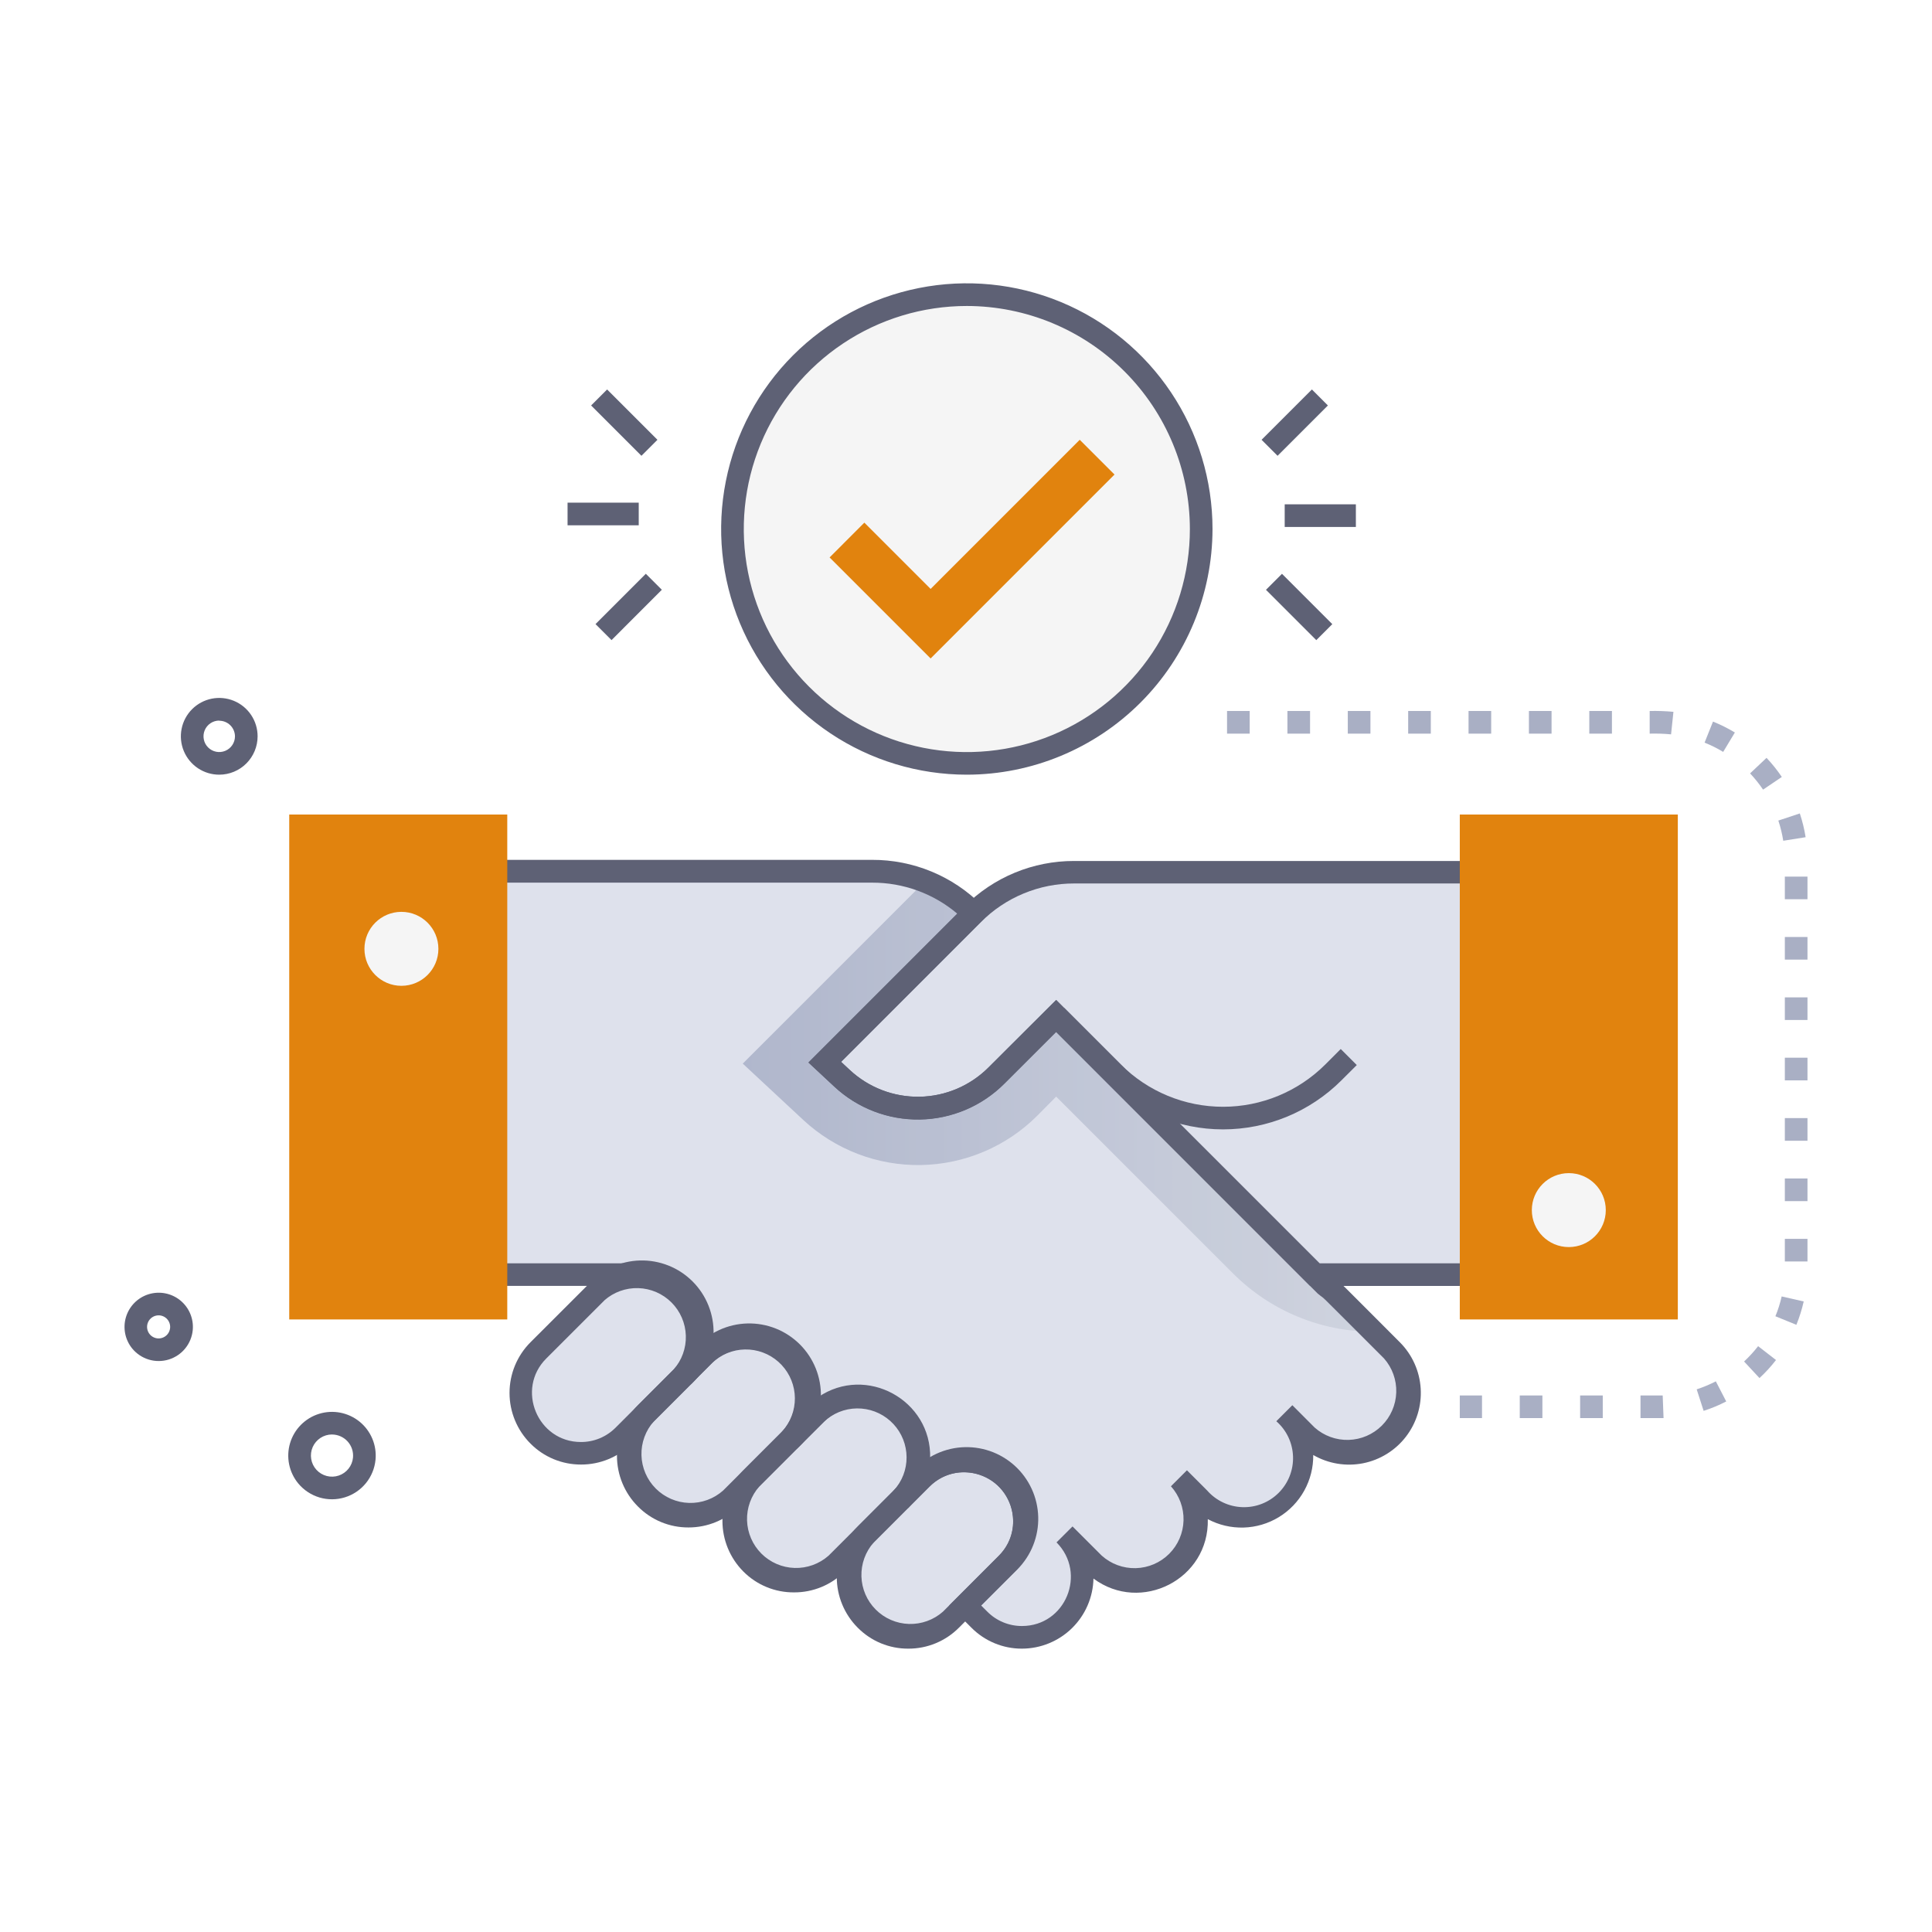
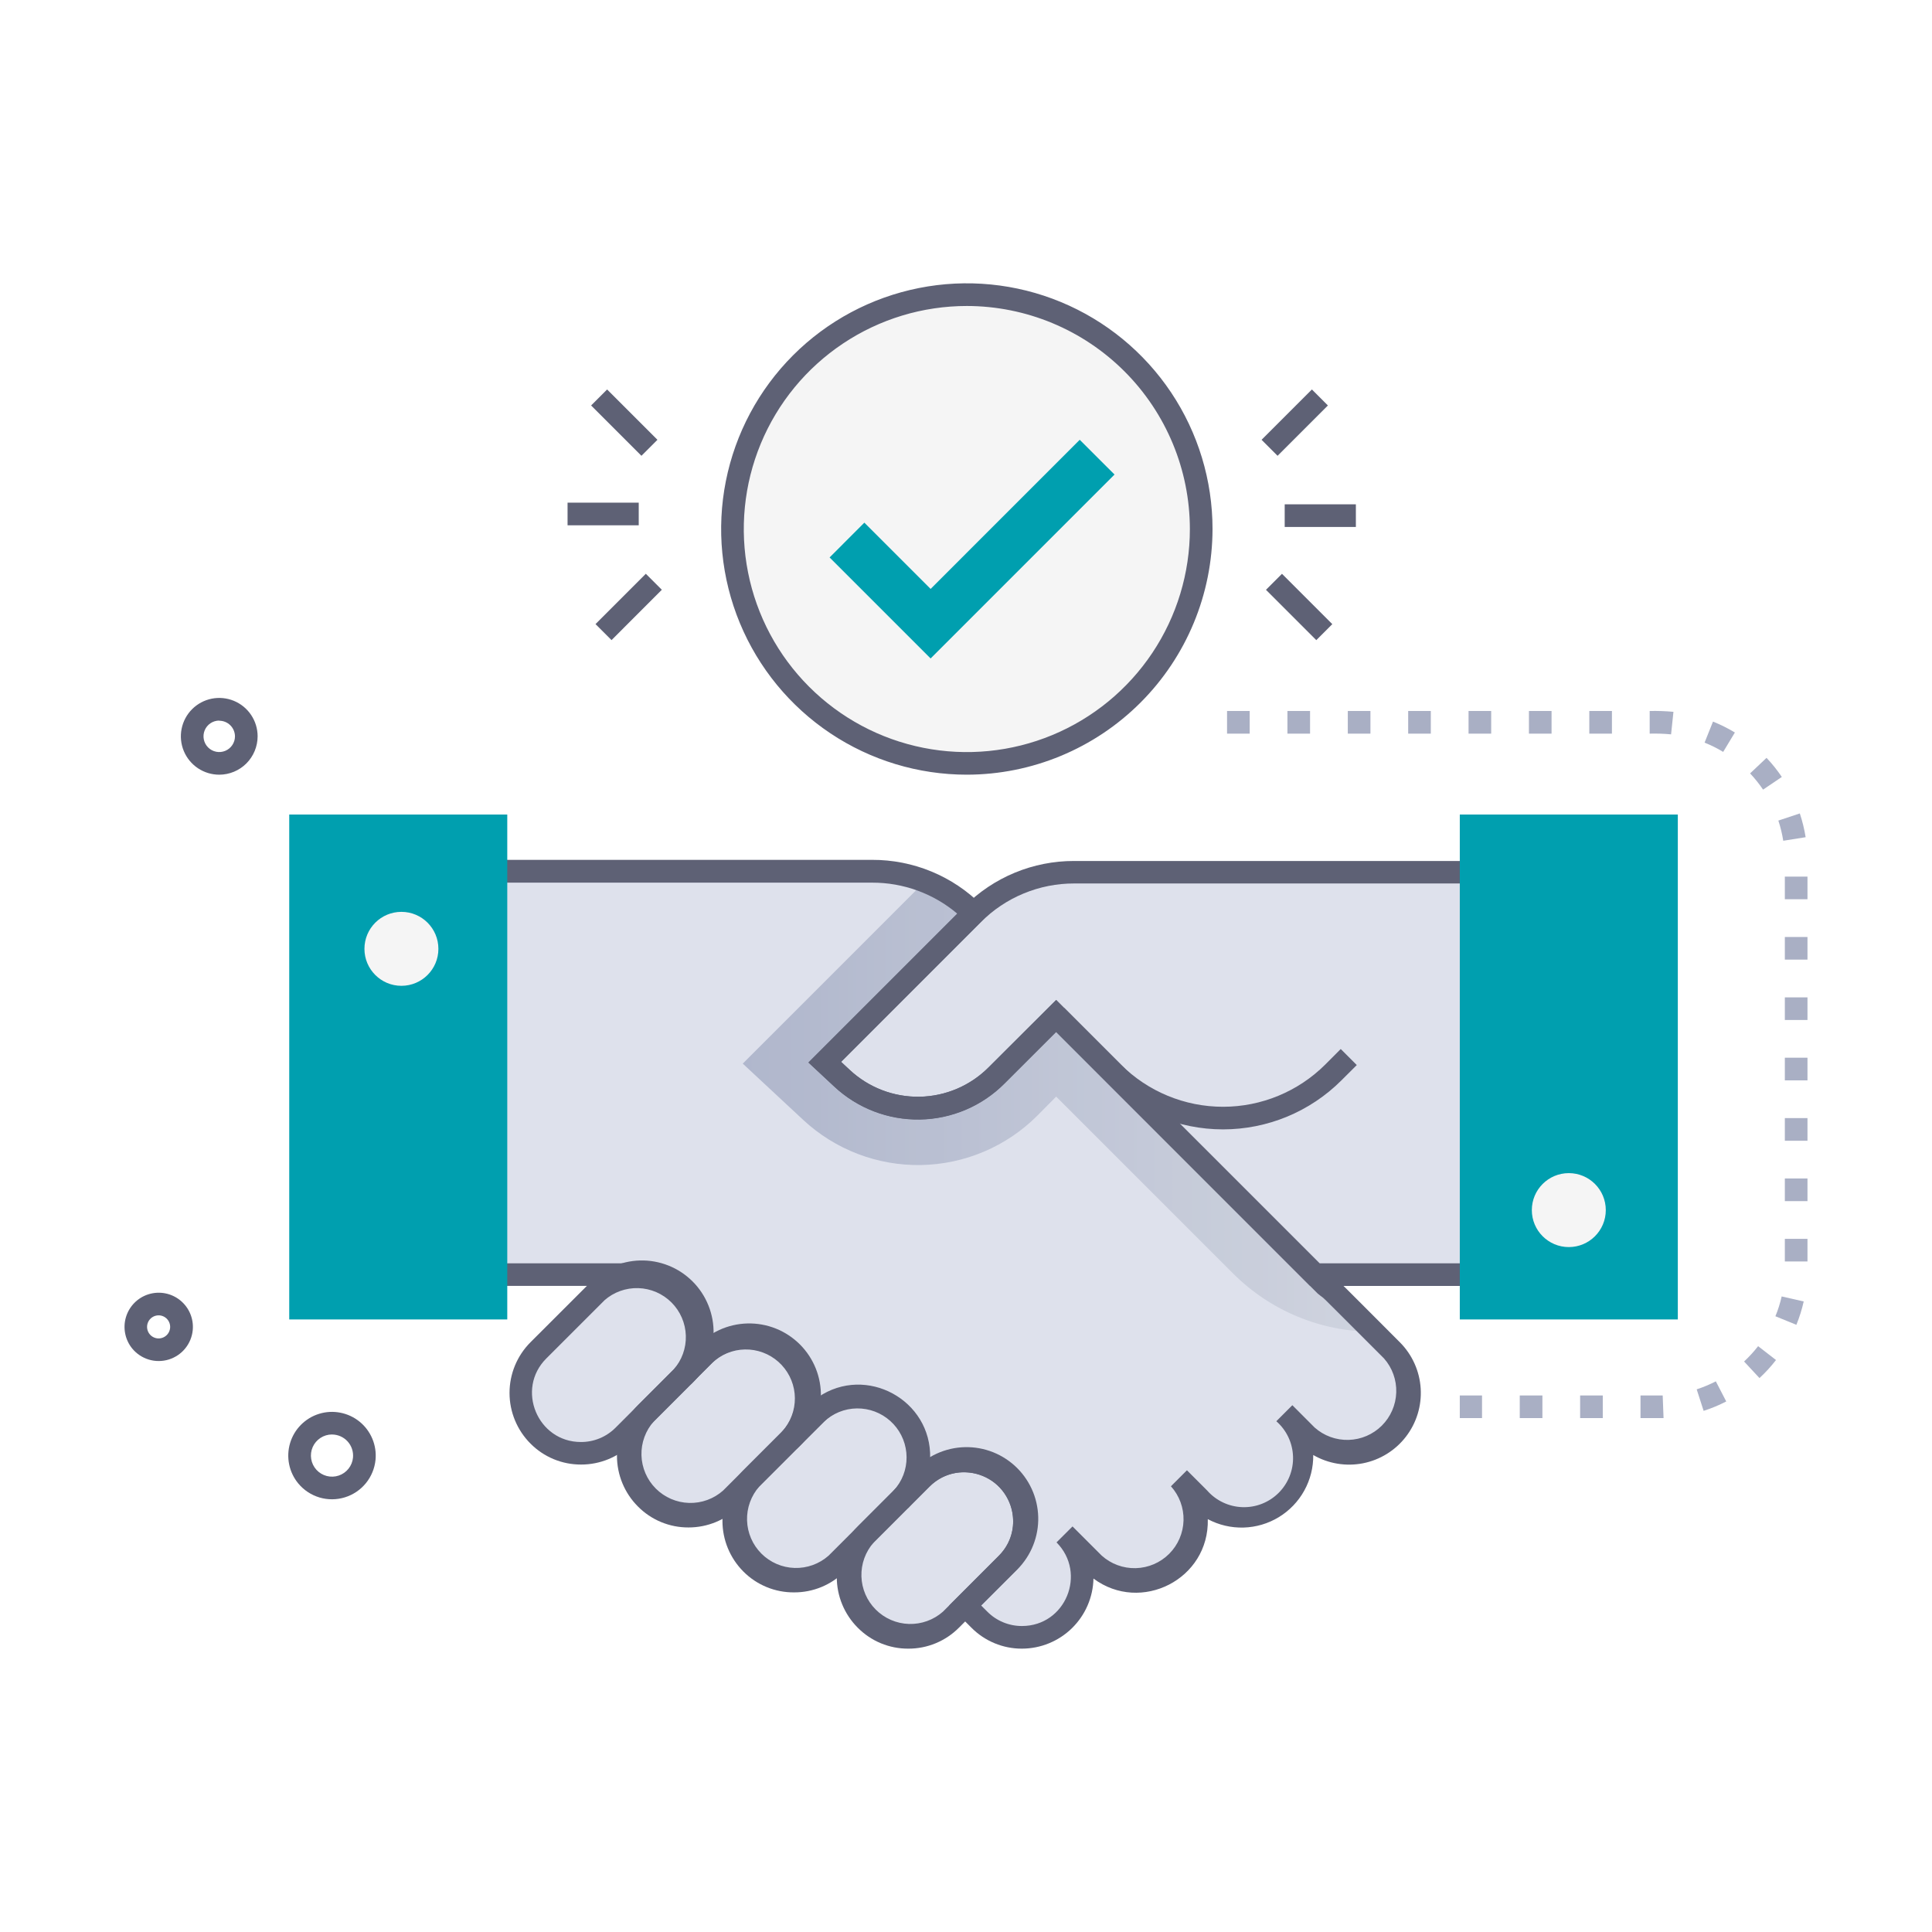
<svg xmlns="http://www.w3.org/2000/svg" width="148" height="148" viewBox="0 0 148 148" fill="none">
-   <path style="mix-blend-mode:multiply" d="M105.219 102.016H98.917L80.903 84.004L79.457 85.464C77.091 87.831 73.899 89.187 70.553 89.247C67.207 89.307 63.968 88.066 61.518 85.785L56.893 81.478L70.864 67.505C72.256 68.059 73.52 68.892 74.578 69.953L63.169 81.359L64.478 82.579C66.098 84.083 68.238 84.901 70.448 84.86C72.658 84.82 74.766 83.924 76.33 82.363L80.88 77.81L101.53 98.46C102.039 98.796 101.906 98.706 105.219 102.016Z" fill="url(#paint0_linear_1_777)" />
-   <path d="M63.183 81.368L74.514 70.037C75.536 69.015 76.749 68.204 78.084 67.65C79.419 67.096 80.851 66.811 82.296 66.811H117.359V97.642H100.73L80.906 77.819L76.353 82.383C74.789 83.945 72.68 84.84 70.47 84.88C68.26 84.92 66.121 84.102 64.501 82.597L63.183 81.368Z" fill="#DEE1EC" />
-   <path d="M84.629 82.77L80.293 78.434L81.521 77.209L85.857 81.544C87.937 83.619 90.754 84.784 93.691 84.784C96.628 84.784 99.445 83.619 101.524 81.544L102.707 80.359L103.935 81.588L102.75 82.77C100.345 85.169 97.086 86.516 93.689 86.516C90.293 86.516 87.034 85.169 84.629 82.77Z" fill="#5E6175" />
-   <path d="M41.235 109.971C42.102 110.836 43.276 111.322 44.501 111.322C45.726 111.322 46.901 110.836 47.768 109.971L52.211 105.525C52.671 105.103 53.042 104.592 53.299 104.023C53.557 103.454 53.697 102.839 53.711 102.214C53.724 101.59 53.611 100.969 53.378 100.389C53.145 99.81 52.797 99.284 52.355 98.842C51.913 98.401 51.386 98.053 50.806 97.821C50.226 97.589 49.605 97.477 48.981 97.491C48.356 97.505 47.741 97.646 47.172 97.904C46.604 98.163 46.093 98.534 45.672 98.995L41.226 103.438C40.362 104.306 39.878 105.482 39.88 106.706C39.881 107.931 40.369 109.105 41.235 109.971Z" fill="#DEE1EC" />
-   <path d="M49.479 114.79C50.346 115.654 51.52 116.139 52.744 116.139C53.968 116.139 55.142 115.654 56.009 114.79L60.46 110.338C60.931 109.919 61.31 109.408 61.576 108.838C61.842 108.267 61.988 107.648 62.007 107.018C62.025 106.389 61.914 105.762 61.681 105.177C61.449 104.592 61.099 104.06 60.654 103.615C60.209 103.169 59.677 102.82 59.092 102.587C58.507 102.355 57.88 102.244 57.25 102.262C56.621 102.28 56.002 102.427 55.431 102.692C54.86 102.958 54.349 103.338 53.93 103.808L49.479 108.26C48.615 109.127 48.13 110.301 48.13 111.525C48.13 112.749 48.615 113.923 49.479 114.79Z" fill="#DEE1EC" />
-   <path d="M57.555 119.773C58.422 120.637 59.596 121.122 60.82 121.122C62.044 121.122 63.218 120.637 64.085 119.773L69.034 114.824C69.819 113.943 70.238 112.794 70.204 111.614C70.17 110.434 69.686 109.312 68.851 108.477C68.016 107.642 66.894 107.158 65.714 107.124C64.534 107.09 63.385 107.509 62.504 108.294L57.555 113.243C56.691 114.11 56.206 115.284 56.206 116.508C56.206 117.732 56.691 118.906 57.555 119.773Z" fill="#DEE1EC" />
+   <path style="mix-blend-mode:multiply" d="M105.219 102.016H98.917L80.903 84.004L79.457 85.464C77.091 87.831 73.899 89.187 70.553 89.247C67.207 89.307 63.968 88.066 61.518 85.785L56.893 81.478L70.864 67.505C72.256 68.059 73.52 68.892 74.578 69.953L63.169 81.36L64.478 82.579C66.098 84.083 68.238 84.901 70.448 84.86C72.658 84.82 74.766 83.925 76.33 82.363L80.88 77.81L101.53 98.46C102.039 98.796 101.906 98.706 105.219 102.016Z" fill="url(#paint0_linear_1131_1059)" />
+   <path d="M63.183 81.368L74.515 70.037C75.536 69.015 76.749 68.204 78.085 67.65C79.42 67.097 80.851 66.811 82.296 66.811H117.359V97.642H100.73L80.906 77.819L76.353 82.383C74.789 83.945 72.68 84.84 70.47 84.88C68.26 84.92 66.121 84.102 64.501 82.597L63.183 81.368Z" fill="#DEE1EC" />
+   <path d="M84.629 82.77L80.293 78.434L81.522 77.209L85.857 81.545C87.937 83.619 90.754 84.784 93.691 84.784C96.628 84.784 99.445 83.619 101.525 81.545L102.707 80.359L103.935 81.588L102.75 82.77C100.345 85.169 97.087 86.516 93.69 86.516C90.293 86.516 87.034 85.169 84.629 82.77Z" fill="#5E6175" />
+   <path d="M41.235 109.971C42.102 110.836 43.277 111.322 44.501 111.322C45.726 111.322 46.901 110.836 47.768 109.971L52.211 105.525C52.671 105.103 53.042 104.592 53.3 104.023C53.557 103.454 53.697 102.839 53.711 102.214C53.724 101.59 53.611 100.969 53.378 100.389C53.145 99.81 52.797 99.284 52.355 98.842C51.913 98.401 51.386 98.053 50.806 97.821C50.226 97.589 49.605 97.477 48.981 97.491C48.356 97.505 47.741 97.646 47.172 97.904C46.604 98.163 46.093 98.534 45.672 98.995L41.226 103.438C40.362 104.306 39.878 105.482 39.88 106.706C39.882 107.931 40.369 109.105 41.235 109.971Z" fill="#DEE1EC" />
+   <path d="M49.479 114.79C50.346 115.654 51.52 116.139 52.744 116.139C53.968 116.139 55.142 115.654 56.009 114.79L60.46 110.338C60.931 109.919 61.31 109.409 61.576 108.838C61.842 108.267 61.988 107.648 62.007 107.018C62.025 106.389 61.914 105.762 61.681 105.177C61.449 104.592 61.099 104.06 60.654 103.615C60.209 103.169 59.677 102.82 59.092 102.587C58.507 102.355 57.88 102.244 57.25 102.262C56.621 102.28 56.002 102.427 55.431 102.692C54.86 102.958 54.349 103.338 53.93 103.808L49.479 108.26C48.615 109.127 48.13 110.301 48.13 111.525C48.13 112.749 48.615 113.923 49.479 114.79Z" fill="#DEE1EC" />
+   <path d="M57.555 119.773C58.422 120.637 59.596 121.122 60.82 121.122C62.044 121.122 63.218 120.637 64.085 119.773L69.034 114.824C69.819 113.943 70.238 112.794 70.204 111.614C70.17 110.434 69.686 109.312 68.851 108.477C68.017 107.642 66.894 107.158 65.714 107.124C64.534 107.09 63.386 107.509 62.504 108.294L57.555 113.243C56.691 114.11 56.206 115.284 56.206 116.508C56.206 117.732 56.691 118.906 57.555 119.773Z" fill="#DEE1EC" />
  <path d="M66.317 124.074C67.184 124.938 68.358 125.424 69.582 125.424C70.806 125.424 71.98 124.938 72.847 124.074L77.125 119.796C77.916 118.915 78.339 117.765 78.307 116.581C78.275 115.398 77.79 114.272 76.953 113.435C76.116 112.598 74.99 112.114 73.806 112.083C72.623 112.051 71.472 112.475 70.592 113.266L66.317 117.544C65.453 118.411 64.968 119.585 64.968 120.809C64.968 122.033 65.453 123.207 66.317 124.074Z" fill="#DEE1EC" />
-   <path d="M106.635 109.971C105.768 110.836 104.593 111.322 103.369 111.322C102.144 111.322 100.969 110.836 100.102 109.971L98.391 108.26C98.864 108.678 99.246 109.188 99.514 109.76C99.783 110.331 99.931 110.951 99.951 111.582C99.97 112.213 99.86 112.841 99.628 113.428C99.395 114.015 99.045 114.548 98.599 114.994C98.153 115.441 97.62 115.791 97.033 116.024C96.446 116.257 95.818 116.367 95.187 116.348C94.556 116.328 93.936 116.18 93.365 115.912C92.793 115.644 92.282 115.262 91.864 114.79L90.318 113.243C91.115 114.123 91.543 115.276 91.514 116.462C91.485 117.649 91 118.779 90.161 119.619C89.321 120.458 88.191 120.943 87.004 120.972C85.817 121.001 84.665 120.573 83.785 119.776L81.556 117.541C82.024 117.961 82.401 118.472 82.664 119.042C82.928 119.612 83.073 120.23 83.09 120.858C83.106 121.486 82.995 122.111 82.763 122.694C82.53 123.278 82.181 123.808 81.737 124.252C81.293 124.697 80.763 125.046 80.18 125.279C79.596 125.511 78.971 125.623 78.343 125.606C77.716 125.59 77.097 125.445 76.527 125.182C75.957 124.918 75.446 124.542 75.026 124.074L73.936 122.985L77.116 119.805C77.902 118.923 78.32 117.775 78.286 116.595C78.252 115.415 77.768 114.292 76.933 113.458C76.099 112.623 74.976 112.139 73.796 112.105C72.616 112.071 71.468 112.489 70.586 113.275C69.254 114.607 69.398 114.48 69.361 114.46C71.806 111.425 69.598 106.944 65.762 106.944C64.537 106.945 63.362 107.432 62.495 108.297C60.715 110.081 60.859 109.962 60.813 109.936C61.517 109.009 61.844 107.85 61.731 106.691C61.618 105.532 61.071 104.459 60.201 103.685C59.331 102.912 58.202 102.495 57.038 102.517C55.873 102.54 54.761 103.001 53.922 103.808L52.294 105.436C52.91 104.779 53.32 103.956 53.475 103.069C53.63 102.182 53.523 101.27 53.167 100.443C52.81 99.616 52.221 98.911 51.469 98.415C50.718 97.918 49.839 97.652 48.938 97.648H30.508V66.736H66.805C69.72 66.737 72.516 67.894 74.578 69.953L63.172 81.359L64.478 82.576C66.098 84.081 68.237 84.9 70.447 84.86C72.657 84.82 74.766 83.925 76.33 82.363L80.883 77.81L101.53 98.46C102.025 98.805 101.663 98.484 106.612 103.432C107.482 104.297 107.973 105.471 107.977 106.697C107.982 107.923 107.499 109.101 106.635 109.971Z" fill="#DEE1EC" />
-   <path style="mix-blend-mode:multiply" d="M105.219 102.016C101.187 102.015 97.32 100.414 94.469 97.564L80.909 84.004L79.463 85.464C77.097 87.831 73.905 89.187 70.558 89.247C67.212 89.307 63.973 88.066 61.524 85.785L56.899 81.478L70.869 67.505C72.26 68.06 73.522 68.893 74.578 69.953L63.169 81.359L64.478 82.579C66.098 84.083 68.238 84.901 70.448 84.86C72.658 84.82 74.766 83.924 76.33 82.363L80.88 77.81L101.53 98.46C102.039 98.796 101.906 98.706 105.219 102.016Z" fill="url(#paint1_linear_1_777)" />
-   <path d="M118.227 98.51H100.362L80.9 79.044L76.96 82.981C75.24 84.713 72.914 85.706 70.474 85.751C68.034 85.795 65.673 84.886 63.891 83.218L61.929 81.388L73.893 69.424C74.992 68.322 76.299 67.448 77.738 66.852C79.177 66.257 80.719 65.952 82.276 65.955H118.227V98.51ZM101.082 96.775H116.492V67.678H82.296C80.964 67.674 79.644 67.935 78.414 68.445C77.183 68.955 76.066 69.705 75.127 70.65L64.432 81.345L65.079 81.946C66.532 83.308 68.458 84.049 70.448 84.014C72.439 83.978 74.337 83.168 75.74 81.755L80.906 76.602L101.082 96.775Z" fill="#5E6175" />
-   <path d="M44.516 112.191C43.795 112.194 43.08 112.054 42.414 111.778C41.748 111.502 41.144 111.096 40.636 110.584C39.609 109.554 39.032 108.159 39.032 106.705C39.032 105.25 39.609 103.855 40.636 102.825L45.082 98.382C45.58 97.827 46.187 97.378 46.864 97.064C47.541 96.751 48.276 96.579 49.022 96.558C49.768 96.538 50.511 96.67 51.204 96.946C51.898 97.222 52.528 97.637 53.056 98.165C53.583 98.692 53.998 99.322 54.274 100.016C54.55 100.709 54.682 101.452 54.662 102.198C54.642 102.944 54.469 103.679 54.156 104.356C53.842 105.033 53.394 105.64 52.838 106.138L48.395 110.584C47.886 111.095 47.282 111.5 46.616 111.776C45.95 112.051 45.236 112.193 44.516 112.191ZM46.308 99.608L41.85 104.063C39.495 106.415 41.177 110.465 44.501 110.465C44.994 110.467 45.483 110.37 45.938 110.182C46.393 109.993 46.807 109.716 47.155 109.367L51.598 104.921C52.231 104.204 52.568 103.273 52.538 102.317C52.509 101.36 52.116 100.452 51.439 99.775C50.763 99.099 49.854 98.706 48.898 98.676C47.941 98.647 47.01 98.983 46.293 99.617L46.308 99.608Z" fill="#5E6175" />
+   <path d="M106.635 109.971C105.768 110.836 104.594 111.322 103.369 111.322C102.144 111.322 100.97 110.836 100.102 109.971L98.391 108.26C98.864 108.678 99.246 109.188 99.515 109.76C99.783 110.331 99.931 110.951 99.951 111.582C99.97 112.213 99.86 112.841 99.628 113.428C99.395 114.015 99.045 114.548 98.599 114.994C98.153 115.441 97.62 115.791 97.033 116.024C96.446 116.257 95.818 116.367 95.187 116.348C94.556 116.328 93.936 116.18 93.365 115.912C92.793 115.644 92.282 115.262 91.864 114.79L90.318 113.243C91.115 114.123 91.543 115.276 91.514 116.462C91.485 117.649 91 118.779 90.161 119.619C89.321 120.458 88.191 120.943 87.004 120.972C85.817 121.001 84.665 120.573 83.785 119.776L81.556 117.541C82.024 117.961 82.401 118.472 82.664 119.042C82.928 119.612 83.073 120.23 83.09 120.858C83.107 121.486 82.995 122.111 82.763 122.694C82.531 123.278 82.181 123.808 81.737 124.253C81.293 124.697 80.763 125.046 80.18 125.279C79.596 125.511 78.972 125.623 78.344 125.606C77.716 125.59 77.098 125.445 76.527 125.182C75.957 124.918 75.446 124.542 75.026 124.074L73.937 122.985L77.116 119.805C77.902 118.923 78.32 117.775 78.286 116.595C78.252 115.415 77.769 114.292 76.934 113.458C76.099 112.623 74.976 112.139 73.796 112.105C72.616 112.071 71.468 112.489 70.586 113.275C69.254 114.608 69.398 114.48 69.361 114.46C71.806 111.425 69.598 106.944 65.762 106.944C64.537 106.945 63.362 107.432 62.495 108.297C60.715 110.081 60.859 109.962 60.813 109.936C61.517 109.009 61.844 107.85 61.731 106.691C61.618 105.532 61.072 104.459 60.202 103.685C59.331 102.912 58.202 102.495 57.038 102.517C55.874 102.54 54.761 103.001 53.922 103.808L52.294 105.436C52.91 104.779 53.321 103.956 53.475 103.069C53.63 102.182 53.523 101.27 53.167 100.443C52.811 99.616 52.221 98.911 51.47 98.415C50.718 97.918 49.839 97.652 48.938 97.648H30.508V66.736H66.805C69.72 66.737 72.516 67.894 74.578 69.953L63.172 81.359L64.478 82.576C66.098 84.081 68.237 84.9 70.447 84.86C72.657 84.82 74.766 83.925 76.33 82.363L80.883 77.81L101.53 98.46C102.025 98.805 101.663 98.484 106.612 103.432C107.482 104.297 107.973 105.471 107.977 106.697C107.982 107.923 107.499 109.101 106.635 109.971Z" fill="#DEE1EC" />
+   <path style="mix-blend-mode:multiply" d="M105.219 102.016C101.187 102.016 97.32 100.414 94.469 97.564L80.909 84.004L79.463 85.464C77.097 87.831 73.905 89.187 70.559 89.247C67.212 89.307 63.974 88.066 61.524 85.785L56.899 81.478L70.87 67.505C72.26 68.06 73.522 68.893 74.578 69.953L63.169 81.36L64.478 82.579C66.098 84.083 68.238 84.901 70.448 84.86C72.658 84.82 74.766 83.925 76.33 82.363L80.88 77.81L101.53 98.46C102.039 98.796 101.906 98.706 105.219 102.016Z" fill="url(#paint1_linear_1131_1059)" />
+   <path d="M118.227 98.51H100.363L80.9 79.044L76.96 82.981C75.241 84.713 72.914 85.706 70.474 85.751C68.034 85.795 65.673 84.886 63.892 83.218L61.929 81.388L73.893 69.424C74.993 68.322 76.299 67.448 77.738 66.852C79.177 66.257 80.719 65.952 82.276 65.955H118.227V98.51ZM101.082 96.775H116.492V67.678H82.296C80.964 67.674 79.645 67.935 78.414 68.445C77.183 68.955 76.066 69.705 75.127 70.65L64.432 81.345L65.08 81.946C66.532 83.308 68.458 84.049 70.449 84.014C72.439 83.978 74.337 83.168 75.74 81.756L80.906 76.602L101.082 96.775Z" fill="#5E6175" />
+   <path d="M44.516 112.191C43.795 112.194 43.08 112.054 42.414 111.778C41.748 111.502 41.144 111.096 40.636 110.584C39.609 109.554 39.032 108.159 39.032 106.705C39.032 105.25 39.609 103.855 40.636 102.825L45.082 98.382C45.581 97.827 46.187 97.378 46.864 97.064C47.542 96.751 48.276 96.579 49.022 96.558C49.768 96.538 50.511 96.67 51.204 96.946C51.898 97.222 52.528 97.637 53.056 98.165C53.584 98.692 53.998 99.322 54.274 100.016C54.551 100.709 54.683 101.452 54.662 102.198C54.642 102.944 54.469 103.679 54.156 104.356C53.842 105.033 53.394 105.64 52.838 106.138L48.395 110.584C47.887 111.095 47.282 111.5 46.616 111.776C45.95 112.051 45.236 112.193 44.516 112.191ZM46.308 99.608L41.851 104.063C39.495 106.415 41.177 110.465 44.501 110.465C44.994 110.467 45.483 110.37 45.938 110.182C46.394 109.993 46.807 109.716 47.155 109.367L51.598 104.921C52.231 104.204 52.568 103.273 52.538 102.317C52.509 101.36 52.116 100.452 51.439 99.775C50.763 99.099 49.854 98.706 48.898 98.676C47.942 98.647 47.01 98.983 46.294 99.617L46.308 99.608Z" fill="#5E6175" />
  <path d="M52.742 117.01C52.022 117.013 51.308 116.873 50.642 116.597C49.977 116.321 49.373 115.915 48.866 115.402C47.839 114.373 47.262 112.978 47.262 111.523C47.262 110.069 47.839 108.674 48.866 107.644L53.318 103.192C53.817 102.64 54.423 102.194 55.1 101.883C55.777 101.572 56.51 101.402 57.254 101.383C57.999 101.364 58.74 101.497 59.431 101.773C60.123 102.05 60.751 102.464 61.278 102.991C61.805 103.517 62.218 104.146 62.495 104.838C62.771 105.529 62.903 106.27 62.884 107.015C62.865 107.759 62.694 108.492 62.383 109.169C62.072 109.846 61.626 110.452 61.073 110.951L56.622 115.402C56.113 115.913 55.509 116.318 54.843 116.594C54.177 116.87 53.463 117.011 52.742 117.01ZM57.197 103.323C56.704 103.322 56.216 103.418 55.76 103.607C55.305 103.795 54.891 104.072 54.543 104.421L50.092 108.873C49.453 109.588 49.112 110.522 49.139 111.481C49.166 112.44 49.559 113.353 50.237 114.031C50.916 114.71 51.828 115.104 52.787 115.131C53.746 115.159 54.68 114.818 55.396 114.18L59.847 109.728C60.369 109.203 60.724 108.534 60.868 107.808C61.011 107.081 60.937 106.328 60.653 105.643C60.37 104.959 59.891 104.373 59.276 103.961C58.661 103.548 57.938 103.326 57.197 103.323Z" fill="#5E6175" />
-   <path d="M60.822 121.984C60.102 121.989 59.388 121.85 58.722 121.575C58.057 121.301 57.453 120.897 56.945 120.386C55.919 119.356 55.342 117.962 55.342 116.508C55.342 115.054 55.919 113.66 56.945 112.63L61.894 107.682C62.94 106.744 64.305 106.243 65.71 106.281C67.114 106.32 68.45 106.894 69.443 107.888C70.437 108.881 71.012 110.217 71.05 111.621C71.088 113.026 70.587 114.391 69.65 115.437L64.701 120.386C64.192 120.896 63.587 121.3 62.922 121.574C62.256 121.849 61.542 121.988 60.822 121.984ZM65.77 107.82C65.277 107.819 64.789 107.915 64.334 108.104C63.878 108.292 63.465 108.569 63.117 108.919L58.168 113.868C57.534 114.584 57.198 115.516 57.227 116.472C57.257 117.428 57.65 118.337 58.326 119.013C59.003 119.69 59.912 120.083 60.868 120.112C61.824 120.142 62.755 119.805 63.472 119.172L68.421 114.223C70.803 111.83 69.069 107.82 65.77 107.82Z" fill="#5E6175" />
+   <path d="M60.822 121.984C60.102 121.989 59.388 121.85 58.723 121.575C58.057 121.301 57.453 120.897 56.945 120.386C55.919 119.356 55.343 117.962 55.343 116.508C55.343 115.054 55.919 113.66 56.945 112.63L61.894 107.682C62.94 106.744 64.306 106.243 65.71 106.281C67.114 106.32 68.45 106.894 69.444 107.888C70.437 108.881 71.012 110.217 71.05 111.621C71.088 113.026 70.587 114.391 69.65 115.437L64.701 120.386C64.192 120.896 63.587 121.3 62.922 121.574C62.256 121.849 61.542 121.988 60.822 121.984ZM65.77 107.82C65.278 107.819 64.789 107.915 64.334 108.104C63.878 108.292 63.465 108.569 63.117 108.919L58.168 113.868C57.535 114.584 57.198 115.516 57.228 116.472C57.257 117.428 57.65 118.337 58.326 119.013C59.003 119.69 59.912 120.083 60.868 120.112C61.824 120.142 62.756 119.805 63.472 119.172L68.421 114.223C70.803 111.83 69.069 107.82 65.77 107.82Z" fill="#5E6175" />
  <path d="M69.58 126.294C68.86 126.298 68.146 126.158 67.48 125.882C66.814 125.606 66.211 125.199 65.704 124.687C64.677 123.658 64.101 122.263 64.101 120.809C64.101 119.356 64.677 117.961 65.704 116.932L69.979 112.653C70.479 112.104 71.086 111.661 71.762 111.353C72.438 111.044 73.169 110.876 73.912 110.858C74.655 110.841 75.394 110.974 76.084 111.25C76.773 111.527 77.4 111.94 77.926 112.465C78.451 112.991 78.864 113.618 79.141 114.307C79.417 114.997 79.55 115.736 79.533 116.479C79.515 117.222 79.347 117.953 79.038 118.629C78.73 119.305 78.287 119.912 77.738 120.412L73.46 124.687C72.952 125.199 72.347 125.604 71.681 125.88C71.015 126.156 70.301 126.297 69.58 126.294ZM73.858 112.781C73.365 112.779 72.877 112.876 72.422 113.064C71.966 113.253 71.553 113.53 71.205 113.879L66.93 118.157C66.296 118.874 65.96 119.805 65.989 120.762C66.018 121.718 66.411 122.627 67.088 123.303C67.764 123.98 68.673 124.373 69.629 124.402C70.586 124.431 71.517 124.095 72.234 123.461L76.512 119.183C78.891 116.804 77.159 112.781 73.858 112.781Z" fill="#5E6175" />
-   <path d="M78.29 126.294C77.569 126.297 76.856 126.156 76.19 125.88C75.525 125.604 74.921 125.199 74.413 124.687L72.711 122.985L76.509 119.183C76.859 118.837 77.137 118.424 77.326 117.969C77.515 117.514 77.612 117.025 77.61 116.533C77.61 113.18 73.549 111.541 71.208 113.879L69.549 115.541L68.045 114.712L68.693 113.908C69.259 113.156 69.522 112.219 69.43 111.283C69.339 110.346 68.899 109.478 68.198 108.85C67.498 108.222 66.587 107.88 65.646 107.891C64.705 107.902 63.803 108.266 63.117 108.91L61.018 111L59.483 110.22L60.139 109.387C60.705 108.633 60.967 107.693 60.873 106.755C60.778 105.817 60.334 104.949 59.63 104.323C58.925 103.696 58.01 103.358 57.068 103.375C56.125 103.391 55.223 103.762 54.54 104.412L52.916 106.037L51.673 104.829C52.172 104.295 52.505 103.627 52.63 102.907C52.756 102.187 52.669 101.446 52.379 100.774C52.09 100.103 51.611 99.531 51.002 99.127C50.392 98.724 49.678 98.507 48.947 98.504H29.64V65.869H66.805C68.365 65.863 69.91 66.167 71.351 66.762C72.793 67.357 74.102 68.233 75.203 69.337L75.815 69.95L64.432 81.342L65.08 81.949C66.532 83.311 68.459 84.052 70.449 84.016C72.44 83.98 74.338 83.169 75.74 81.755L80.906 76.602L102.111 97.813C102.689 98.229 102.591 98.18 107.248 102.837C108.186 103.782 108.748 105.035 108.831 106.363C108.914 107.692 108.512 109.005 107.699 110.059C106.886 111.113 105.718 111.836 104.413 112.094C103.107 112.351 101.752 112.126 100.6 111.46C100.611 112.414 100.374 113.354 99.912 114.189C99.45 115.024 98.778 115.724 97.963 116.22C97.147 116.716 96.217 116.991 95.263 117.018C94.309 117.045 93.365 116.823 92.523 116.374C92.642 120.984 87.392 123.626 83.765 120.924C83.733 122.356 83.143 123.719 82.12 124.723C81.097 125.726 79.722 126.29 78.29 126.294ZM75.156 122.985L75.633 123.461C75.981 123.811 76.394 124.088 76.849 124.276C77.304 124.465 77.791 124.561 78.284 124.56C81.64 124.56 83.276 120.513 80.935 118.154L82.163 116.929C82.183 116.958 81.923 116.692 84.392 119.163C85.107 119.808 86.043 120.153 87.005 120.128C87.968 120.103 88.884 119.71 89.565 119.029C90.246 118.348 90.639 117.432 90.664 116.469C90.689 115.507 90.344 114.571 89.699 113.856L90.925 112.63L92.471 114.177C92.81 114.563 93.225 114.876 93.69 115.096C94.155 115.316 94.66 115.438 95.174 115.455C95.688 115.472 96.2 115.383 96.678 115.194C97.156 115.005 97.591 114.72 97.954 114.356C98.318 113.992 98.603 113.557 98.792 113.079C98.981 112.601 99.069 112.089 99.052 111.575C99.035 111.061 98.913 110.556 98.693 110.091C98.473 109.626 98.159 109.211 97.772 108.873L98.998 107.647C99.148 107.786 98.42 107.069 100.709 109.358C101.425 109.993 102.356 110.331 103.312 110.303C104.268 110.275 105.178 109.884 105.856 109.208C106.533 108.533 106.928 107.625 106.959 106.668C106.99 105.712 106.655 104.78 106.022 104.062C100.192 98.235 101.805 99.816 100.941 99.091L80.906 79.056L76.966 82.993C75.248 84.726 72.921 85.72 70.481 85.764C68.041 85.808 65.68 84.899 63.9 83.23L61.935 81.4L73.338 69.996C71.513 68.451 69.197 67.607 66.805 67.615H31.375V96.778H48.947C49.673 96.778 50.392 96.922 51.062 97.201C51.731 97.481 52.339 97.89 52.85 98.406C53.361 98.922 53.764 99.534 54.037 100.207C54.31 100.879 54.446 101.599 54.439 102.325C55.27 101.846 56.212 101.592 57.171 101.589C58.131 101.587 59.074 101.836 59.907 102.311C60.74 102.786 61.435 103.472 61.921 104.299C62.407 105.126 62.668 106.066 62.678 107.025C66.346 104.516 71.37 107.242 71.254 111.702C72.413 111.091 73.752 110.914 75.03 111.203C76.308 111.493 77.44 112.229 78.223 113.28C79.005 114.332 79.386 115.628 79.296 116.935C79.207 118.242 78.653 119.474 77.735 120.409L75.156 122.985Z" fill="#5E6175" />
-   <path d="M38.859 62.397H22.157V101.076H38.859V62.397Z" fill="#E1830E" />
-   <path d="M128.529 62.397H111.827V101.076H128.529V62.397Z" fill="#E1830E" />
+   <path d="M78.29 126.294C77.569 126.297 76.856 126.156 76.19 125.88C75.525 125.604 74.921 125.199 74.413 124.687L72.711 122.985L76.509 119.183C76.859 118.837 77.137 118.424 77.326 117.969C77.515 117.514 77.612 117.025 77.611 116.533C77.611 113.18 73.549 111.541 71.208 113.879L69.549 115.541L68.046 114.712L68.693 113.908C69.259 113.156 69.522 112.219 69.43 111.283C69.339 110.346 68.899 109.478 68.198 108.85C67.498 108.222 66.587 107.88 65.646 107.891C64.705 107.902 63.803 108.266 63.117 108.91L61.018 111L59.483 110.22L60.14 109.387C60.705 108.633 60.967 107.693 60.873 106.755C60.778 105.817 60.334 104.949 59.63 104.323C58.925 103.696 58.01 103.358 57.068 103.375C56.125 103.391 55.223 103.762 54.541 104.412L52.916 106.037L51.673 104.829C52.172 104.295 52.505 103.627 52.63 102.907C52.756 102.187 52.669 101.446 52.38 100.774C52.09 100.103 51.611 99.531 51.002 99.127C50.392 98.724 49.678 98.507 48.947 98.504H29.641V65.869H66.805C68.365 65.863 69.91 66.167 71.351 66.762C72.793 67.357 74.102 68.233 75.203 69.337L75.816 69.95L64.432 81.342L65.08 81.949C66.532 83.311 68.459 84.052 70.449 84.016C72.44 83.98 74.338 83.169 75.74 81.755L80.906 76.602L102.111 97.813C102.69 98.229 102.591 98.18 107.248 102.837C108.186 103.782 108.748 105.035 108.831 106.363C108.914 107.692 108.512 109.005 107.699 110.059C106.886 111.113 105.719 111.836 104.413 112.094C103.107 112.351 101.752 112.126 100.6 111.46C100.612 112.414 100.375 113.354 99.912 114.189C99.45 115.024 98.778 115.724 97.963 116.22C97.147 116.716 96.217 116.991 95.263 117.018C94.31 117.045 93.365 116.823 92.523 116.374C92.642 120.984 87.392 123.626 83.765 120.924C83.733 122.356 83.143 123.719 82.12 124.723C81.097 125.726 79.723 126.29 78.29 126.294ZM75.156 122.985L75.633 123.461C75.981 123.811 76.394 124.088 76.849 124.276C77.304 124.465 77.792 124.561 78.284 124.56C81.64 124.56 83.276 120.513 80.935 118.154L82.163 116.929C82.183 116.958 81.923 116.692 84.392 119.163C85.107 119.808 86.043 120.153 87.005 120.128C87.968 120.103 88.884 119.71 89.565 119.029C90.246 118.348 90.639 117.432 90.664 116.469C90.689 115.507 90.344 114.571 89.699 113.856L90.925 112.63L92.471 114.177C92.81 114.563 93.225 114.876 93.69 115.096C94.155 115.316 94.66 115.438 95.174 115.455C95.688 115.472 96.2 115.383 96.678 115.194C97.157 115.005 97.591 114.72 97.955 114.356C98.318 113.992 98.603 113.557 98.792 113.079C98.981 112.601 99.07 112.089 99.052 111.575C99.035 111.061 98.913 110.556 98.693 110.091C98.473 109.626 98.159 109.211 97.773 108.873L98.998 107.647C99.149 107.786 98.42 107.069 100.71 109.358C101.425 109.993 102.356 110.331 103.312 110.303C104.269 110.275 105.178 109.884 105.856 109.208C106.533 108.533 106.928 107.625 106.959 106.668C106.99 105.712 106.655 104.78 106.022 104.063C100.192 98.235 101.805 99.816 100.941 99.091L80.906 79.056L76.966 82.993C75.248 84.726 72.921 85.72 70.481 85.764C68.041 85.808 65.68 84.899 63.9 83.23L61.935 81.4L73.338 69.996C71.513 68.451 69.197 67.607 66.805 67.615H31.375V96.778H48.947C49.673 96.778 50.392 96.922 51.062 97.201C51.732 97.481 52.34 97.89 52.85 98.406C53.361 98.922 53.764 99.534 54.037 100.207C54.31 100.879 54.447 101.599 54.439 102.325C55.27 101.846 56.212 101.592 57.171 101.589C58.131 101.587 59.074 101.836 59.907 102.311C60.741 102.786 61.435 103.472 61.921 104.299C62.407 105.126 62.668 106.066 62.678 107.025C66.346 104.516 71.37 107.242 71.254 111.702C72.413 111.091 73.752 110.914 75.03 111.203C76.308 111.493 77.44 112.229 78.223 113.28C79.005 114.332 79.386 115.628 79.296 116.935C79.207 118.242 78.653 119.474 77.735 120.409L75.156 122.985Z" fill="#5E6175" />
+   <path d="M38.859 62.397H22.157V101.076H38.859V62.397Z" fill="#009FAF" />
+   <path d="M128.529 62.397H111.827V101.076H128.529V62.397Z" fill="#009FAF" />
  <path d="M30.75 75.518C32.315 75.518 33.583 74.249 33.583 72.685C33.583 71.12 32.315 69.852 30.75 69.852C29.186 69.852 27.918 71.12 27.918 72.685C27.918 74.249 29.186 75.518 30.75 75.518Z" fill="#F5F5F5" />
  <path d="M120.178 95.532C121.742 95.532 123.011 94.264 123.011 92.7C123.011 91.135 121.742 89.867 120.178 89.867C118.613 89.867 117.345 91.135 117.345 92.7C117.345 94.264 118.613 95.532 120.178 95.532Z" fill="#F5F5F5" />
  <path d="M74.067 58.477C83.982 58.477 92.02 50.439 92.02 40.524C92.02 30.608 83.982 22.57 74.067 22.57C64.151 22.57 56.113 30.608 56.113 40.524C56.113 50.439 64.151 58.477 74.067 58.477Z" fill="#F5F5F5" />
-   <path d="M74.066 59.344C70.344 59.345 66.705 58.242 63.609 56.174C60.514 54.106 58.101 51.167 56.676 47.728C55.251 44.289 54.878 40.505 55.604 36.854C56.33 33.203 58.122 29.849 60.754 27.216C63.386 24.584 66.74 22.791 70.391 22.065C74.042 21.338 77.826 21.711 81.265 23.135C84.704 24.56 87.644 26.972 89.712 30.067C91.781 33.162 92.884 36.801 92.884 40.524C92.878 45.513 90.894 50.296 87.366 53.824C83.838 57.352 79.056 59.338 74.066 59.344ZM74.066 23.44C70.687 23.439 67.383 24.441 64.573 26.319C61.762 28.196 59.572 30.864 58.278 33.986C56.985 37.109 56.646 40.544 57.305 43.859C57.964 47.174 59.592 50.219 61.982 52.608C64.371 54.998 67.416 56.626 70.731 57.285C74.046 57.944 77.481 57.605 80.604 56.312C83.726 55.018 86.394 52.828 88.272 50.017C90.149 47.207 91.151 43.903 91.15 40.524C91.145 35.995 89.343 31.652 86.14 28.45C82.938 25.247 78.596 23.445 74.066 23.44Z" fill="#5E6175" />
-   <path d="M71.289 50.441L63.55 42.703L66.213 40.038L71.289 45.114L82.712 33.69L85.377 36.352L71.289 50.441Z" fill="#E1830E" />
+   <path d="M74.067 59.344C70.344 59.345 66.705 58.242 63.61 56.174C60.514 54.106 58.101 51.167 56.676 47.728C55.252 44.289 54.878 40.505 55.604 36.854C56.33 33.203 58.122 29.849 60.754 27.216C63.386 24.584 66.74 22.791 70.391 22.065C74.042 21.338 77.826 21.711 81.266 23.135C84.705 24.56 87.644 26.972 89.713 30.067C91.781 33.162 92.885 36.801 92.885 40.524C92.879 45.513 90.894 50.296 87.366 53.824C83.839 57.352 79.056 59.338 74.067 59.344ZM74.067 23.44C70.687 23.439 67.383 24.441 64.573 26.319C61.763 28.196 59.572 30.864 58.279 33.986C56.985 37.109 56.646 40.545 57.306 43.859C57.965 47.174 59.592 50.219 61.982 52.608C64.372 54.998 67.416 56.626 70.731 57.285C74.046 57.944 77.482 57.605 80.604 56.312C83.726 55.018 86.395 52.828 88.272 50.017C90.149 47.207 91.151 43.903 91.15 40.524C91.145 35.995 89.343 31.652 86.141 28.45C82.938 25.247 78.596 23.445 74.067 23.44Z" fill="#5E6175" />
+   <path d="M71.289 50.441L63.55 42.703L66.213 40.038L71.289 45.114L82.713 33.69L85.378 36.352L71.289 50.441Z" fill="#009FAF" />
  <path d="M103.866 38.633H98.414V40.368H103.866V38.633Z" fill="#5E6175" />
  <path d="M100.497 29.835L96.642 33.69L97.868 34.917L101.723 31.062L100.497 29.835Z" fill="#5E6175" />
  <path d="M98.206 43.957L96.979 45.183L100.834 49.038L102.061 47.812L98.206 43.957Z" fill="#5E6175" />
  <path d="M48.93 38.506H43.478V40.24H48.93V38.506Z" fill="#5E6175" />
  <path d="M49.473 43.953L45.619 47.809L46.846 49.035L50.7 45.179L49.473 43.953Z" fill="#5E6175" />
  <path d="M46.508 29.835L45.282 31.061L49.137 34.916L50.363 33.69L46.508 29.835Z" fill="#5E6175" />
-   <path d="M125.67 108.633V106.898C126.806 106.898 127.069 106.898 127.37 106.898L127.436 108.633C127.107 108.638 126.991 108.633 125.67 108.633ZM122.779 108.633H121.045V106.898H122.779V108.633ZM118.154 108.633H116.42V106.898H118.154V108.633ZM113.529 108.633H111.827V106.898H113.529V108.633ZM130.506 108.078L129.974 106.43C130.478 106.265 130.968 106.06 131.44 105.817L132.237 107.358C131.681 107.645 131.102 107.886 130.506 108.078ZM134.784 105.566L133.605 104.297C133.994 103.934 134.353 103.542 134.68 103.123L136.05 104.184C135.667 104.679 135.244 105.141 134.784 105.566ZM137.611 101.487L136.004 100.831C136.207 100.339 136.367 99.832 136.484 99.313L138.172 99.698C138.034 100.308 137.847 100.907 137.611 101.487ZM138.461 96.636H136.727V94.902H138.461V96.636ZM138.461 92.011H136.727V90.277H138.461V92.011ZM138.461 87.386H136.727V85.652H138.461V87.386ZM138.461 82.761H136.727V81.027H138.461V82.761ZM138.461 78.136H136.727V76.402H138.461V78.136ZM138.461 73.511H136.727V71.777H138.461V73.511ZM138.461 68.886H136.727V67.152H138.461V68.886ZM136.605 64.406C136.522 63.881 136.396 63.364 136.229 62.859L137.874 62.313C138.072 62.907 138.221 63.516 138.319 64.134L136.605 64.406ZM135.059 60.489C134.762 60.048 134.429 59.633 134.064 59.246L135.325 58.055C135.754 58.51 136.146 58.999 136.495 59.518L135.059 60.489ZM132.003 57.599C131.549 57.323 131.072 57.086 130.578 56.89L131.223 55.277C131.803 55.51 132.364 55.789 132.899 56.113L132.003 57.599ZM128.011 56.255C127.467 56.204 126.919 56.186 126.372 56.2V54.465C126.98 54.451 127.588 54.472 128.193 54.529L128.011 56.255ZM123.482 56.2H121.747V54.465H123.482V56.2ZM118.857 56.2H117.122V54.465H118.857V56.2ZM114.232 56.2H112.497V54.465H114.232V56.2ZM109.607 56.2H107.872V54.465H109.607V56.2ZM104.982 56.2H103.247V54.465H104.982V56.2ZM100.357 56.2H98.622V54.465H100.357V56.2ZM95.732 56.2H93.997V54.465H95.732V56.2Z" fill="#A9AFC4" />
-   <path d="M22.853 113.645C22.501 113.221 22.26 112.716 22.149 112.176C22.039 111.636 22.064 111.078 22.221 110.549C22.379 110.021 22.664 109.54 23.052 109.149C23.44 108.757 23.918 108.467 24.445 108.305C24.971 108.142 25.53 108.112 26.071 108.217C26.612 108.323 27.119 108.559 27.546 108.907C27.974 109.255 28.309 109.703 28.522 110.211C28.735 110.719 28.819 111.272 28.767 111.821C28.704 112.48 28.447 113.105 28.029 113.618C27.611 114.131 27.05 114.508 26.418 114.703C25.786 114.898 25.11 114.902 24.476 114.714C23.841 114.525 23.277 114.153 22.853 113.645ZM25.429 109.887C25.116 109.888 24.81 109.98 24.548 110.151C24.287 110.322 24.08 110.566 23.954 110.852C23.828 111.139 23.788 111.456 23.839 111.764C23.889 112.073 24.028 112.36 24.239 112.592C24.45 112.823 24.723 112.988 25.026 113.067C25.329 113.146 25.648 113.135 25.945 113.036C26.241 112.937 26.503 112.754 26.698 112.509C26.893 112.264 27.012 111.968 27.042 111.656C27.062 111.433 27.036 111.208 26.965 110.995C26.893 110.782 26.779 110.586 26.628 110.42C26.477 110.254 26.293 110.121 26.088 110.03C25.884 109.939 25.662 109.891 25.437 109.89L25.429 109.887Z" fill="#5E6175" />
-   <path d="M10.14 103.317C9.866 102.985 9.677 102.591 9.591 102.169C9.506 101.747 9.525 101.31 9.649 100.897C9.772 100.485 9.995 100.109 10.298 99.803C10.601 99.497 10.975 99.271 11.387 99.144C11.798 99.017 12.235 98.994 12.657 99.076C13.08 99.158 13.476 99.343 13.81 99.615C14.144 99.887 14.406 100.237 14.573 100.634C14.739 101.031 14.806 101.463 14.765 101.892C14.716 102.407 14.515 102.896 14.188 103.297C13.861 103.698 13.422 103.993 12.928 104.145C12.433 104.298 11.905 104.3 11.409 104.153C10.913 104.005 10.471 103.714 10.14 103.317ZM12.164 100.761C11.992 100.759 11.823 100.806 11.677 100.898C11.532 100.99 11.416 101.123 11.345 101.279C11.274 101.436 11.25 101.61 11.276 101.78C11.302 101.95 11.377 102.109 11.492 102.237C11.607 102.365 11.757 102.457 11.923 102.501C12.089 102.545 12.265 102.54 12.428 102.485C12.592 102.431 12.736 102.331 12.843 102.196C12.95 102.061 13.015 101.898 13.031 101.727C13.042 101.605 13.028 101.482 12.989 101.366C12.951 101.25 12.888 101.143 12.806 101.053C12.724 100.962 12.624 100.889 12.513 100.839C12.401 100.789 12.28 100.762 12.158 100.761H12.164Z" fill="#5E6175" />
-   <path d="M16.792 59.344C16.21 59.344 15.642 59.171 15.159 58.848C14.676 58.524 14.3 58.065 14.078 57.528C13.856 56.99 13.798 56.4 13.912 55.83C14.025 55.259 14.306 54.736 14.717 54.325C15.128 53.914 15.652 53.635 16.222 53.521C16.792 53.408 17.383 53.467 17.92 53.689C18.457 53.912 18.916 54.288 19.239 54.772C19.562 55.255 19.734 55.824 19.734 56.405C19.733 57.185 19.423 57.932 18.871 58.484C18.32 59.035 17.572 59.344 16.792 59.344ZM16.792 55.199C16.553 55.2 16.321 55.271 16.123 55.404C15.925 55.537 15.771 55.725 15.68 55.946C15.589 56.166 15.566 56.408 15.613 56.642C15.659 56.875 15.774 57.09 15.943 57.258C16.112 57.426 16.327 57.541 16.56 57.587C16.794 57.633 17.036 57.609 17.256 57.518C17.477 57.427 17.665 57.272 17.797 57.074C17.929 56.876 18 56.643 18 56.405C17.997 56.087 17.868 55.782 17.642 55.559C17.415 55.335 17.11 55.21 16.792 55.211V55.199Z" fill="#5E6175" />
+   <path d="M125.67 108.633V106.898C126.806 106.898 127.069 106.898 127.37 106.898L127.436 108.633C127.107 108.638 126.991 108.633 125.67 108.633ZM122.78 108.633H121.045V106.898H122.78V108.633ZM118.155 108.633H116.42V106.898H118.155V108.633ZM113.53 108.633H111.827V106.898H113.53V108.633ZM130.506 108.078L129.974 106.43C130.478 106.265 130.969 106.06 131.44 105.817L132.238 107.358C131.681 107.645 131.102 107.886 130.506 108.078ZM134.784 105.566L133.605 104.297C133.994 103.934 134.353 103.542 134.68 103.123L136.05 104.184C135.668 104.679 135.244 105.141 134.784 105.566ZM137.611 101.487L136.004 100.831C136.207 100.34 136.367 99.832 136.484 99.313L138.172 99.698C138.035 100.309 137.847 100.907 137.611 101.487ZM138.461 96.636H136.727V94.902H138.461V96.636ZM138.461 92.011H136.727V90.277H138.461V92.011ZM138.461 87.386H136.727V85.652H138.461V87.386ZM138.461 82.761H136.727V81.027H138.461V82.761ZM138.461 78.136H136.727V76.402H138.461V78.136ZM138.461 73.511H136.727V71.777H138.461V73.511ZM138.461 68.886H136.727V67.152H138.461V68.886ZM136.605 64.406C136.522 63.881 136.397 63.364 136.23 62.86L137.874 62.313C138.072 62.907 138.221 63.516 138.32 64.134L136.605 64.406ZM135.059 60.489C134.762 60.048 134.429 59.633 134.065 59.246L135.325 58.055C135.755 58.51 136.146 58.999 136.496 59.518L135.059 60.489ZM132.003 57.599C131.549 57.323 131.072 57.086 130.578 56.89L131.223 55.277C131.804 55.51 132.364 55.789 132.9 56.113L132.003 57.599ZM128.012 56.255C127.467 56.204 126.919 56.186 126.373 56.2V54.465C126.98 54.451 127.588 54.472 128.194 54.529L128.012 56.255ZM123.482 56.2H121.748V54.465H123.482V56.2ZM118.857 56.2H117.123V54.465H118.857V56.2ZM114.232 56.2H112.498V54.465H114.232V56.2ZM109.607 56.2H107.873V54.465H109.607V56.2ZM104.982 56.2H103.248V54.465H104.982V56.2ZM100.357 56.2H98.623V54.465H100.357V56.2ZM95.732 56.2H93.998V54.465H95.732V56.2Z" fill="#A9AFC4" />
+   <path d="M22.854 113.645C22.502 113.221 22.26 112.716 22.15 112.176C22.04 111.636 22.064 111.078 22.222 110.549C22.379 110.021 22.664 109.54 23.052 109.149C23.44 108.757 23.918 108.467 24.445 108.305C24.971 108.142 25.53 108.112 26.071 108.218C26.612 108.323 27.119 108.56 27.546 108.907C27.974 109.255 28.309 109.703 28.522 110.211C28.735 110.719 28.82 111.272 28.768 111.821C28.704 112.48 28.447 113.105 28.029 113.618C27.611 114.131 27.051 114.508 26.418 114.703C25.786 114.898 25.11 114.902 24.476 114.714C23.841 114.525 23.277 114.153 22.854 113.645ZM25.429 109.887C25.116 109.888 24.81 109.98 24.549 110.151C24.287 110.322 24.08 110.566 23.954 110.852C23.828 111.139 23.788 111.456 23.839 111.764C23.889 112.073 24.029 112.36 24.239 112.592C24.45 112.823 24.724 112.988 25.026 113.067C25.329 113.146 25.648 113.135 25.945 113.036C26.242 112.937 26.503 112.754 26.698 112.509C26.893 112.264 27.012 111.968 27.042 111.656C27.062 111.433 27.036 111.208 26.965 110.995C26.894 110.782 26.779 110.586 26.628 110.42C26.477 110.254 26.294 110.121 26.089 110.03C25.884 109.939 25.662 109.891 25.438 109.89L25.429 109.887Z" fill="#5E6175" />
+   <path d="M10.14 103.317C9.866 102.985 9.677 102.591 9.592 102.169C9.506 101.747 9.525 101.31 9.649 100.897C9.772 100.485 9.995 100.109 10.298 99.803C10.601 99.497 10.975 99.271 11.387 99.144C11.798 99.017 12.235 98.994 12.658 99.076C13.08 99.158 13.476 99.343 13.81 99.615C14.144 99.887 14.406 100.237 14.573 100.634C14.739 101.031 14.806 101.463 14.765 101.892C14.716 102.407 14.515 102.896 14.188 103.297C13.861 103.698 13.422 103.993 12.928 104.145C12.433 104.298 11.905 104.3 11.409 104.153C10.913 104.005 10.471 103.714 10.14 103.317ZM12.164 100.761C11.992 100.759 11.823 100.806 11.677 100.898C11.532 100.99 11.416 101.123 11.345 101.279C11.274 101.436 11.25 101.61 11.276 101.78C11.302 101.95 11.377 102.109 11.492 102.237C11.607 102.365 11.757 102.457 11.923 102.501C12.09 102.545 12.265 102.54 12.428 102.485C12.592 102.431 12.736 102.331 12.843 102.196C12.95 102.061 13.015 101.898 13.031 101.727C13.042 101.605 13.028 101.482 12.989 101.366C12.951 101.25 12.888 101.143 12.806 101.053C12.724 100.962 12.624 100.889 12.513 100.839C12.401 100.789 12.28 100.762 12.158 100.761H12.164Z" fill="#5E6175" />
+   <path d="M16.792 59.345C16.21 59.344 15.643 59.171 15.159 58.848C14.676 58.524 14.3 58.065 14.078 57.528C13.856 56.991 13.798 56.4 13.912 55.83C14.026 55.259 14.306 54.736 14.717 54.325C15.128 53.914 15.652 53.635 16.222 53.521C16.793 53.408 17.383 53.467 17.92 53.689C18.457 53.912 18.916 54.288 19.239 54.772C19.562 55.255 19.735 55.824 19.735 56.405C19.734 57.185 19.423 57.932 18.872 58.484C18.32 59.035 17.572 59.345 16.792 59.345ZM16.792 55.199C16.554 55.2 16.321 55.271 16.123 55.404C15.925 55.537 15.771 55.725 15.68 55.946C15.589 56.166 15.566 56.408 15.613 56.642C15.66 56.875 15.775 57.09 15.943 57.258C16.112 57.426 16.327 57.541 16.561 57.587C16.794 57.633 17.037 57.609 17.257 57.518C17.477 57.427 17.665 57.272 17.797 57.074C17.93 56.876 18 56.643 18 56.405C17.997 56.087 17.868 55.782 17.642 55.559C17.416 55.335 17.11 55.21 16.792 55.211V55.199Z" fill="#5E6175" />
  <defs>
-     <linearGradient id="paint0_linear_1_777" x1="56.885" y1="84.762" x2="105.213" y2="84.762" gradientUnits="userSpaceOnUse">
+     <linearGradient id="paint0_linear_1131_1059" x1="56.885" y1="84.762" x2="105.213" y2="84.762" gradientUnits="userSpaceOnUse">
      <stop stop-color="#CACFDD" />
      <stop offset="1" stop-color="#EEF0F1" />
    </linearGradient>
-     <linearGradient id="paint1_linear_1_777" x1="56.885" y1="84.762" x2="105.213" y2="84.762" gradientUnits="userSpaceOnUse">
+     <linearGradient id="paint1_linear_1131_1059" x1="56.885" y1="84.762" x2="105.213" y2="84.762" gradientUnits="userSpaceOnUse">
      <stop stop-color="#CACFDD" />
      <stop offset="1" stop-color="#EEF0F1" />
    </linearGradient>
  </defs>
</svg>
